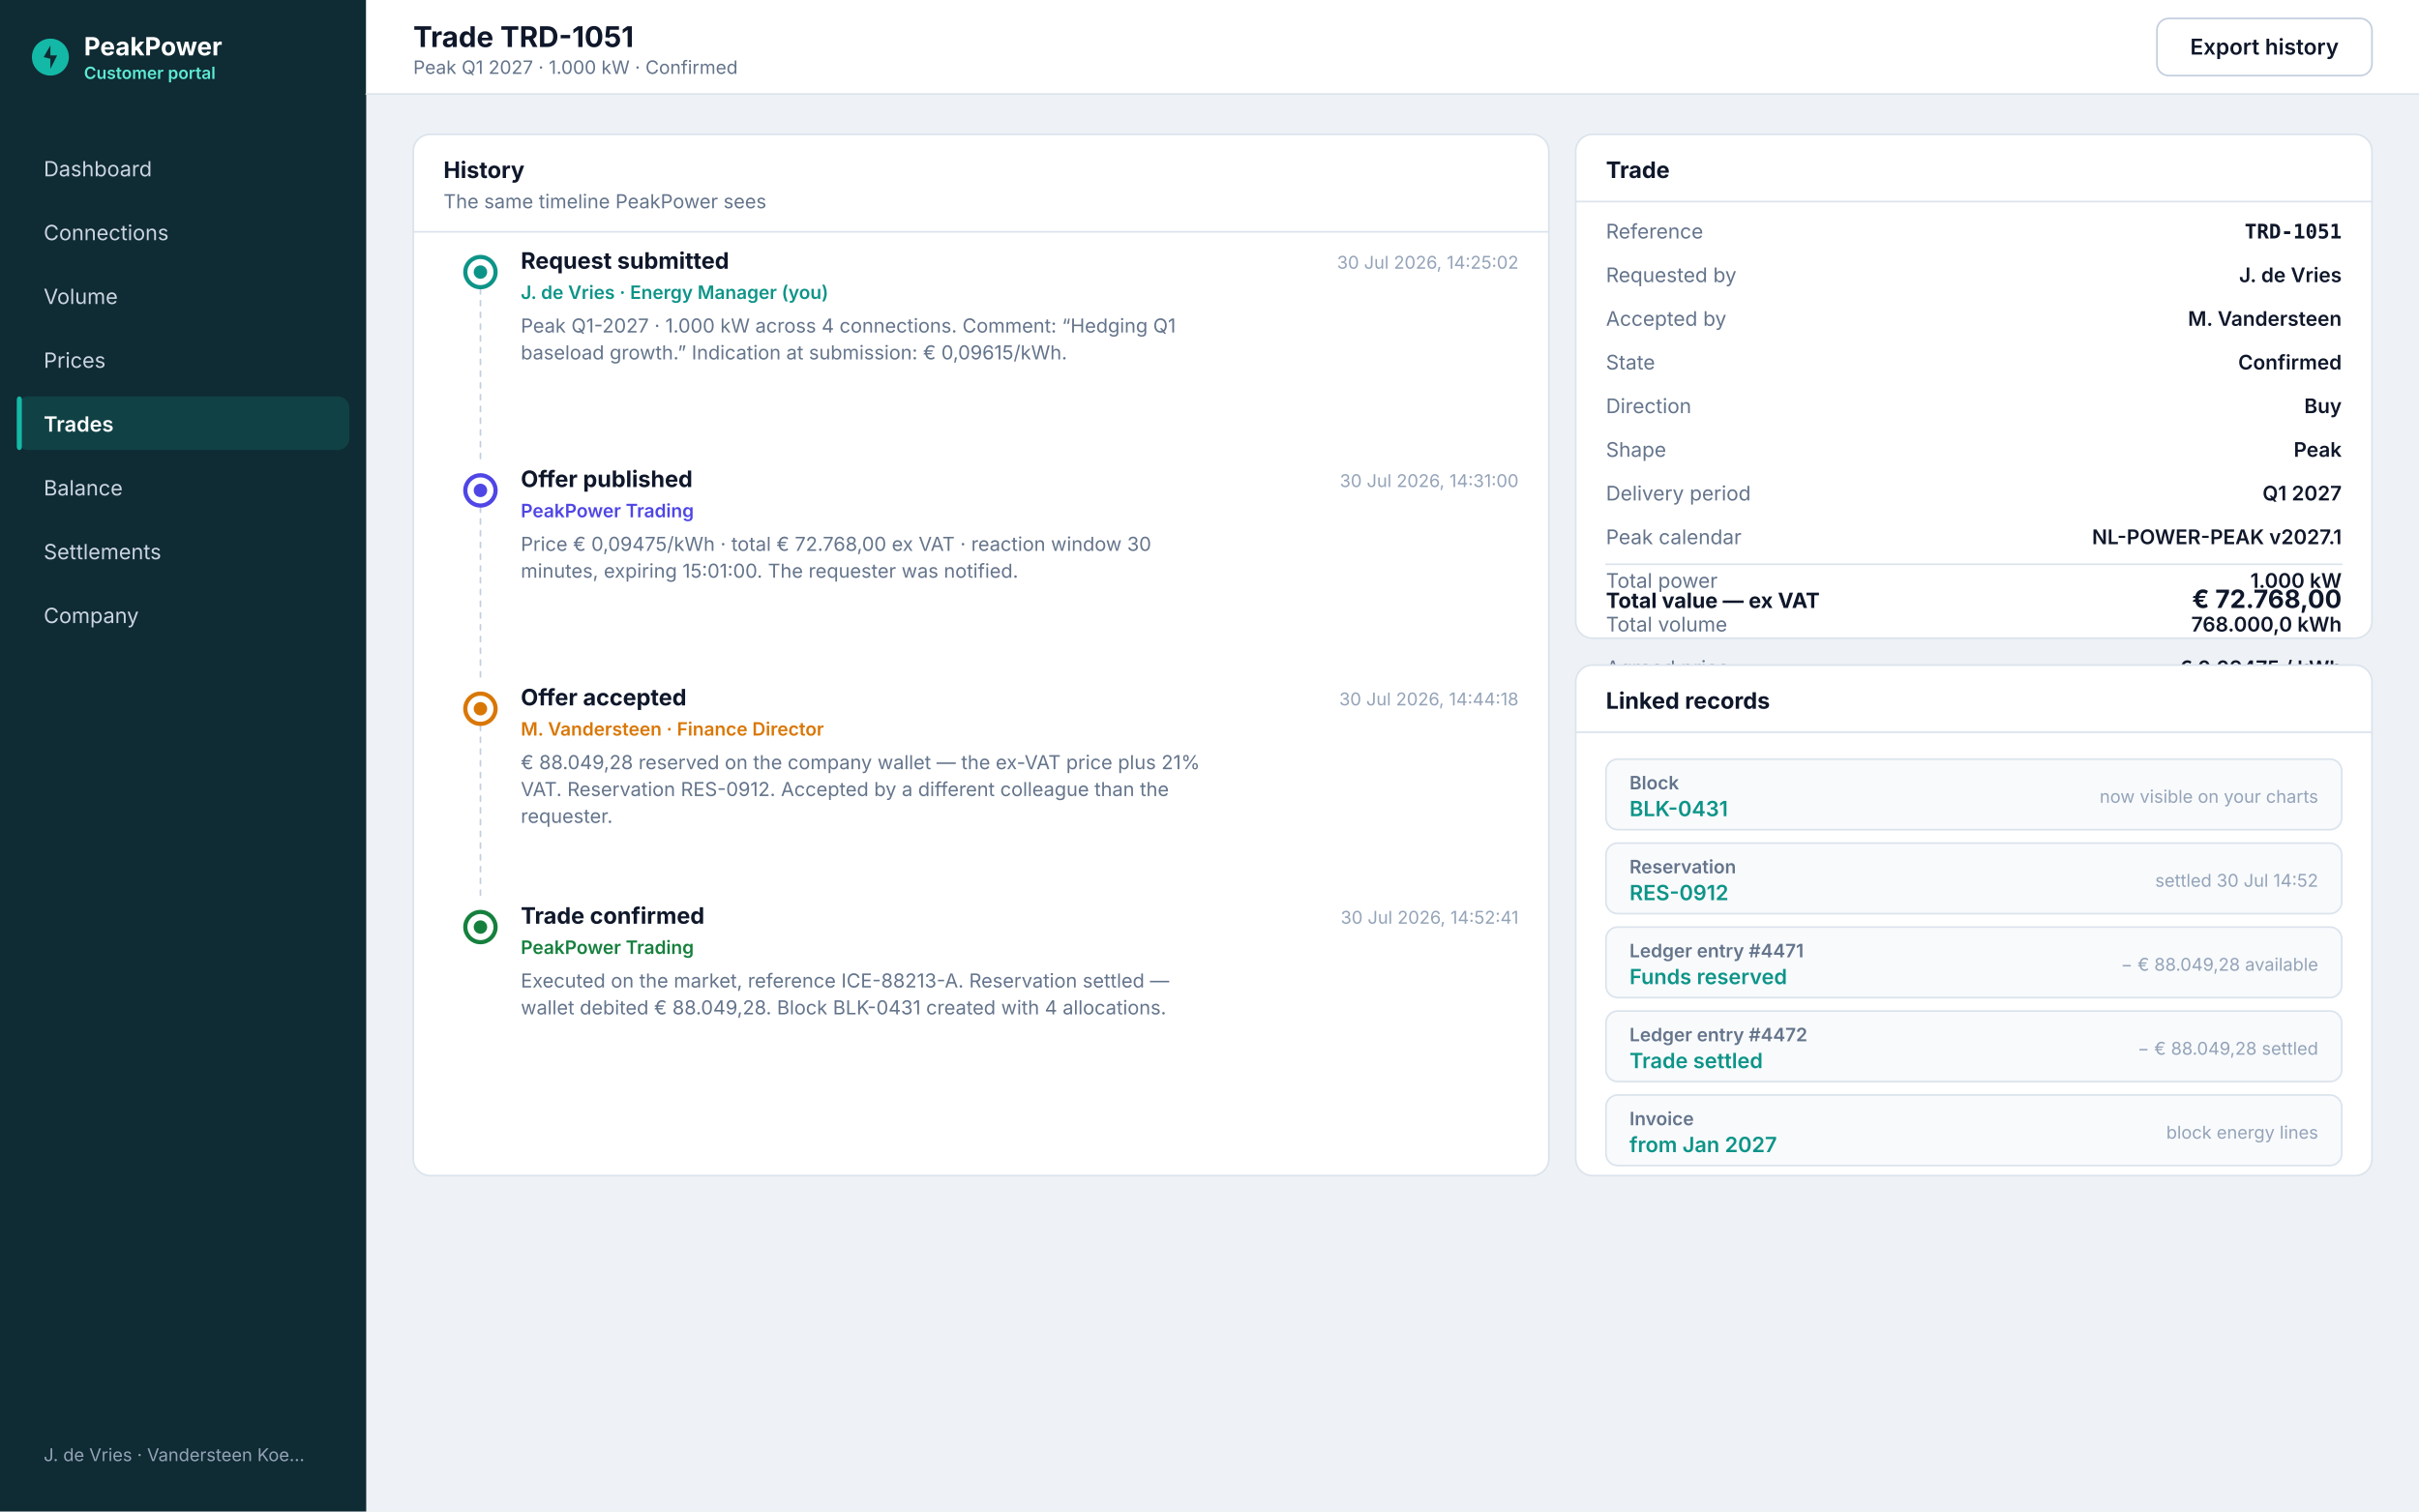
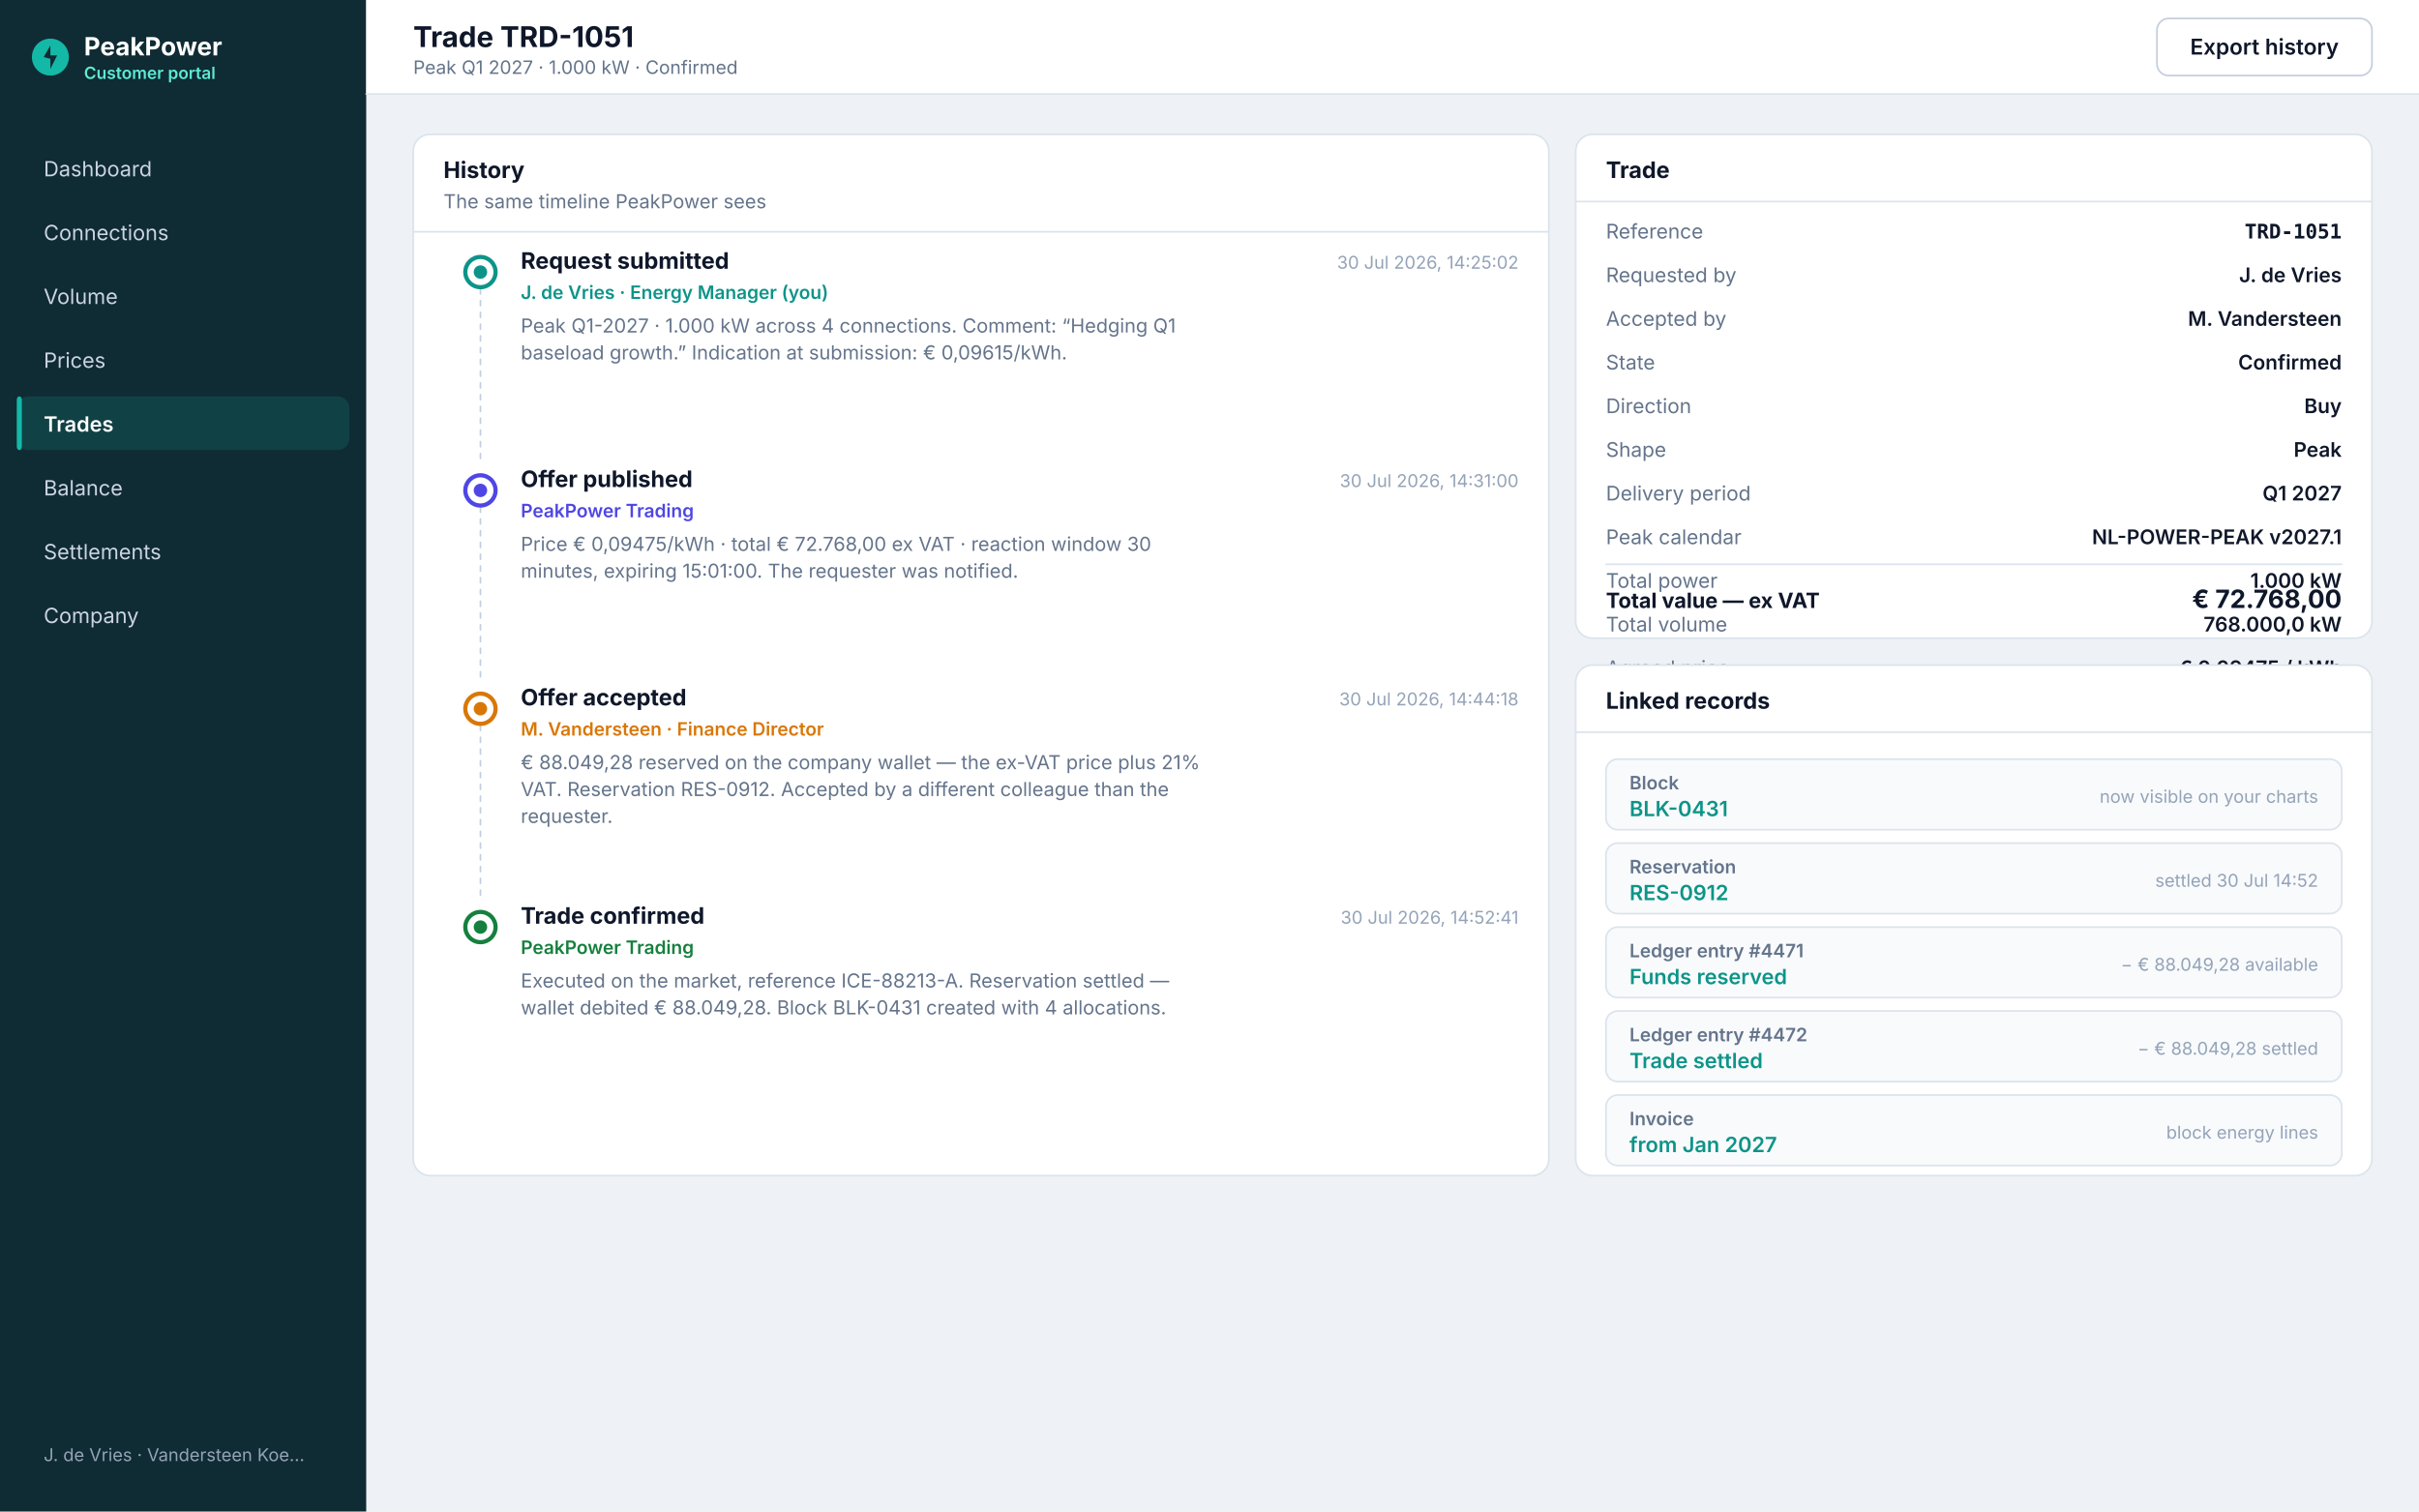
<svg xmlns="http://www.w3.org/2000/svg" viewBox="0 0 1440 900" width="1440" height="900" role="img" aria-label="Customer portal — trade history and audit timeline">
  <rect x="0" y="0" width="1440" height="900" rx="0" fill="#eef2f6" stroke="none" />
  <rect x="0" y="0" width="218" height="900" rx="0" fill="#0f2b33" stroke="none" />
  <g>
    <circle cx="30" cy="34" r="11" fill="#14b8a6" stroke="none" stroke-width="1" />
    <path d="M 26 34 L 30 27 L 30 33 L 34 33 L 30 41 L 30 35 Z" fill="#0f2b33" stroke="none" stroke-width="2" stroke-linejoin="round" stroke-linecap="round" />
  </g>
  <text x="50" y="33" font-family="Inter, 'Segoe UI', -apple-system, BlinkMacSystemFont, 'Helvetica Neue', Arial, sans-serif" font-size="15" fill="#ffffff" font-weight="700" text-anchor="start">PeakPower</text>
  <text x="50" y="47" font-family="Inter, 'Segoe UI', -apple-system, BlinkMacSystemFont, 'Helvetica Neue', Arial, sans-serif" font-size="10" fill="#5eead4" font-weight="600" text-anchor="start">Customer portal</text>
  <text x="26" y="105" font-family="Inter, 'Segoe UI', -apple-system, BlinkMacSystemFont, 'Helvetica Neue', Arial, sans-serif" font-size="12.5" fill="#cbd5e1" font-weight="400" text-anchor="start">Dashboard</text>
  <text x="26" y="143" font-family="Inter, 'Segoe UI', -apple-system, BlinkMacSystemFont, 'Helvetica Neue', Arial, sans-serif" font-size="12.5" fill="#cbd5e1" font-weight="400" text-anchor="start">Connections</text>
  <text x="26" y="181" font-family="Inter, 'Segoe UI', -apple-system, BlinkMacSystemFont, 'Helvetica Neue', Arial, sans-serif" font-size="12.5" fill="#cbd5e1" font-weight="400" text-anchor="start">Volume</text>
  <text x="26" y="219" font-family="Inter, 'Segoe UI', -apple-system, BlinkMacSystemFont, 'Helvetica Neue', Arial, sans-serif" font-size="12.5" fill="#cbd5e1" font-weight="400" text-anchor="start">Prices</text>
  <rect x="10" y="236" width="198" height="32" rx="7" fill="rgba(20,184,166,0.16)" stroke="none" />
  <rect x="10" y="236" width="3" height="32" rx="2" fill="#14b8a6" stroke="none" />
  <text x="26" y="257" font-family="Inter, 'Segoe UI', -apple-system, BlinkMacSystemFont, 'Helvetica Neue', Arial, sans-serif" font-size="12.5" fill="#ffffff" font-weight="600" text-anchor="start">Trades</text>
  <text x="26" y="295" font-family="Inter, 'Segoe UI', -apple-system, BlinkMacSystemFont, 'Helvetica Neue', Arial, sans-serif" font-size="12.5" fill="#cbd5e1" font-weight="400" text-anchor="start">Balance</text>
  <text x="26" y="333" font-family="Inter, 'Segoe UI', -apple-system, BlinkMacSystemFont, 'Helvetica Neue', Arial, sans-serif" font-size="12.5" fill="#cbd5e1" font-weight="400" text-anchor="start">Settlements</text>
  <text x="26" y="371" font-family="Inter, 'Segoe UI', -apple-system, BlinkMacSystemFont, 'Helvetica Neue', Arial, sans-serif" font-size="12.5" fill="#cbd5e1" font-weight="400" text-anchor="start">Company</text>
  <text x="26" y="870" font-family="Inter, 'Segoe UI', -apple-system, BlinkMacSystemFont, 'Helvetica Neue', Arial, sans-serif" font-size="10.5" fill="#94a3b8" font-weight="400" text-anchor="start">J. de Vries · Vandersteen Koe…</text>
  <rect x="218" y="0" width="1222" height="56" rx="0" fill="#ffffff" stroke="none" />
  <line x1="218" y1="56" x2="1440" y2="56" stroke="#dbe3ec" stroke-width="1" stroke-linecap="round" />
  <text x="246" y="28" font-family="Inter, 'Segoe UI', -apple-system, BlinkMacSystemFont, 'Helvetica Neue', Arial, sans-serif" font-size="17" fill="#0f172a" font-weight="700" text-anchor="start">Trade TRD-1051</text>
  <text x="246" y="44" font-family="Inter, 'Segoe UI', -apple-system, BlinkMacSystemFont, 'Helvetica Neue', Arial, sans-serif" font-size="11" fill="#64748b" font-weight="400" text-anchor="start">Peak Q1 2027 · 1.000 kW · Confirmed</text>
  <rect x="1284" y="11" width="128" height="34" rx="7" fill="#ffffff" stroke="#c3cede" stroke-width="1" />
  <text x="1348" y="32.5" font-family="Inter, 'Segoe UI', -apple-system, BlinkMacSystemFont, 'Helvetica Neue', Arial, sans-serif" font-size="13" fill="#0f172a" font-weight="600" text-anchor="middle">Export history</text>
  <rect x="246" y="80" width="676" height="620" rx="10" fill="#ffffff" stroke="#dbe3ec" stroke-width="1" />
  <text x="264" y="106" font-family="Inter, 'Segoe UI', -apple-system, BlinkMacSystemFont, 'Helvetica Neue', Arial, sans-serif" font-size="13.5" fill="#0f172a" font-weight="700" text-anchor="start">History</text>
  <text x="264" y="124" font-family="Inter, 'Segoe UI', -apple-system, BlinkMacSystemFont, 'Helvetica Neue', Arial, sans-serif" font-size="11.5" fill="#64748b" font-weight="400" text-anchor="start">The same timeline PeakPower sees</text>
  <line x1="246" y1="138" x2="922" y2="138" stroke="#dbe3ec" stroke-width="1" stroke-linecap="round" />
  <line x1="286" y1="172" x2="286" y2="276" stroke="#c3cede" stroke-width="1" stroke-dasharray="3 4" stroke-linecap="round" />
  <circle cx="286" cy="162" r="9" fill="#fff" stroke="#0d9488" stroke-width="2.5" />
  <circle cx="286" cy="162" r="4" fill="#0d9488" stroke="none" stroke-width="1" />
  <text x="310" y="160" font-family="Inter, 'Segoe UI', -apple-system, BlinkMacSystemFont, 'Helvetica Neue', Arial, sans-serif" font-size="13.5" fill="#0f172a" font-weight="700" text-anchor="start">Request submitted</text>
  <text x="904" y="160" font-family="Inter, 'Segoe UI', -apple-system, BlinkMacSystemFont, 'Helvetica Neue', Arial, sans-serif" font-size="10.5" fill="#94a3b8" font-weight="400" text-anchor="end">30 Jul 2026, 14:25:02</text>
  <text x="310" y="178" font-family="Inter, 'Segoe UI', -apple-system, BlinkMacSystemFont, 'Helvetica Neue', Arial, sans-serif" font-size="11" fill="#0d9488" font-weight="600" text-anchor="start">J. de Vries · Energy Manager (you)</text>
  <text x="310" y="198" font-family="Inter, 'Segoe UI', -apple-system, BlinkMacSystemFont, 'Helvetica Neue', Arial, sans-serif" font-size="11.5" fill="#64748b" font-weight="400" text-anchor="start">Peak Q1-2027 · 1.000 kW across 4 connections. Comment: “Hedging Q1</text>
  <text x="310" y="214" font-family="Inter, 'Segoe UI', -apple-system, BlinkMacSystemFont, 'Helvetica Neue', Arial, sans-serif" font-size="11.5" fill="#64748b" font-weight="400" text-anchor="start">baseload growth.” Indication at submission: € 0,09615/kWh.</text>
  <line x1="286" y1="302" x2="286" y2="406" stroke="#c3cede" stroke-width="1" stroke-dasharray="3 4" stroke-linecap="round" />
  <circle cx="286" cy="292" r="9" fill="#fff" stroke="#4f46e5" stroke-width="2.5" />
  <circle cx="286" cy="292" r="4" fill="#4f46e5" stroke="none" stroke-width="1" />
  <text x="310" y="290" font-family="Inter, 'Segoe UI', -apple-system, BlinkMacSystemFont, 'Helvetica Neue', Arial, sans-serif" font-size="13.5" fill="#0f172a" font-weight="700" text-anchor="start">Offer published</text>
  <text x="904" y="290" font-family="Inter, 'Segoe UI', -apple-system, BlinkMacSystemFont, 'Helvetica Neue', Arial, sans-serif" font-size="10.5" fill="#94a3b8" font-weight="400" text-anchor="end">30 Jul 2026, 14:31:00</text>
  <text x="310" y="308" font-family="Inter, 'Segoe UI', -apple-system, BlinkMacSystemFont, 'Helvetica Neue', Arial, sans-serif" font-size="11" fill="#4f46e5" font-weight="600" text-anchor="start">PeakPower Trading</text>
  <text x="310" y="328" font-family="Inter, 'Segoe UI', -apple-system, BlinkMacSystemFont, 'Helvetica Neue', Arial, sans-serif" font-size="11.5" fill="#64748b" font-weight="400" text-anchor="start">Price € 0,09475/kWh · total € 72.768,00 ex VAT · reaction window 30</text>
  <text x="310" y="344" font-family="Inter, 'Segoe UI', -apple-system, BlinkMacSystemFont, 'Helvetica Neue', Arial, sans-serif" font-size="11.5" fill="#64748b" font-weight="400" text-anchor="start">minutes, expiring 15:01:00. The requester was notified.</text>
  <line x1="286" y1="432" x2="286" y2="536" stroke="#c3cede" stroke-width="1" stroke-dasharray="3 4" stroke-linecap="round" />
  <circle cx="286" cy="422" r="9" fill="#fff" stroke="#d97706" stroke-width="2.5" />
  <circle cx="286" cy="422" r="4" fill="#d97706" stroke="none" stroke-width="1" />
  <text x="310" y="420" font-family="Inter, 'Segoe UI', -apple-system, BlinkMacSystemFont, 'Helvetica Neue', Arial, sans-serif" font-size="13.5" fill="#0f172a" font-weight="700" text-anchor="start">Offer accepted</text>
  <text x="904" y="420" font-family="Inter, 'Segoe UI', -apple-system, BlinkMacSystemFont, 'Helvetica Neue', Arial, sans-serif" font-size="10.5" fill="#94a3b8" font-weight="400" text-anchor="end">30 Jul 2026, 14:44:18</text>
  <text x="310" y="438" font-family="Inter, 'Segoe UI', -apple-system, BlinkMacSystemFont, 'Helvetica Neue', Arial, sans-serif" font-size="11" fill="#d97706" font-weight="600" text-anchor="start">M. Vandersteen · Finance Director</text>
  <text x="310" y="458" font-family="Inter, 'Segoe UI', -apple-system, BlinkMacSystemFont, 'Helvetica Neue', Arial, sans-serif" font-size="11.5" fill="#64748b" font-weight="400" text-anchor="start">€ 88.049,28 reserved on the company wallet — the ex-VAT price plus 21%</text>
  <text x="310" y="474" font-family="Inter, 'Segoe UI', -apple-system, BlinkMacSystemFont, 'Helvetica Neue', Arial, sans-serif" font-size="11.5" fill="#64748b" font-weight="400" text-anchor="start">VAT. Reservation RES-0912. Accepted by a different colleague than the</text>
  <text x="310" y="490" font-family="Inter, 'Segoe UI', -apple-system, BlinkMacSystemFont, 'Helvetica Neue', Arial, sans-serif" font-size="11.5" fill="#64748b" font-weight="400" text-anchor="start">requester.</text>
  <circle cx="286" cy="552" r="9" fill="#fff" stroke="#15803d" stroke-width="2.5" />
  <circle cx="286" cy="552" r="4" fill="#15803d" stroke="none" stroke-width="1" />
  <text x="310" y="550" font-family="Inter, 'Segoe UI', -apple-system, BlinkMacSystemFont, 'Helvetica Neue', Arial, sans-serif" font-size="13.5" fill="#0f172a" font-weight="700" text-anchor="start">Trade confirmed</text>
  <text x="904" y="550" font-family="Inter, 'Segoe UI', -apple-system, BlinkMacSystemFont, 'Helvetica Neue', Arial, sans-serif" font-size="10.5" fill="#94a3b8" font-weight="400" text-anchor="end">30 Jul 2026, 14:52:41</text>
  <text x="310" y="568" font-family="Inter, 'Segoe UI', -apple-system, BlinkMacSystemFont, 'Helvetica Neue', Arial, sans-serif" font-size="11" fill="#15803d" font-weight="600" text-anchor="start">PeakPower Trading</text>
  <text x="310" y="588" font-family="Inter, 'Segoe UI', -apple-system, BlinkMacSystemFont, 'Helvetica Neue', Arial, sans-serif" font-size="11.5" fill="#64748b" font-weight="400" text-anchor="start">Executed on the market, reference ICE-88213-A. Reservation settled —</text>
  <text x="310" y="604" font-family="Inter, 'Segoe UI', -apple-system, BlinkMacSystemFont, 'Helvetica Neue', Arial, sans-serif" font-size="11.5" fill="#64748b" font-weight="400" text-anchor="start">wallet debited € 88.049,28. Block BLK-0431 created with 4 allocations.</text>
  <rect x="938" y="80" width="474" height="300" rx="10" fill="#ffffff" stroke="#dbe3ec" stroke-width="1" />
  <text x="956" y="106" font-family="Inter, 'Segoe UI', -apple-system, BlinkMacSystemFont, 'Helvetica Neue', Arial, sans-serif" font-size="13.5" fill="#0f172a" font-weight="700" text-anchor="start">Trade</text>
  <line x1="938" y1="120" x2="1412" y2="120" stroke="#dbe3ec" stroke-width="1" stroke-linecap="round" />
  <text x="956" y="142" font-family="Inter, 'Segoe UI', -apple-system, BlinkMacSystemFont, 'Helvetica Neue', Arial, sans-serif" font-size="12" fill="#64748b" font-weight="400" text-anchor="start">Reference</text>
  <text x="1394" y="142" font-family="'SF Mono', 'Cascadia Mono', Menlo, Consolas, monospace" font-size="12" fill="#0f172a" font-weight="600" text-anchor="end">TRD-1051</text>
  <text x="956" y="168" font-family="Inter, 'Segoe UI', -apple-system, BlinkMacSystemFont, 'Helvetica Neue', Arial, sans-serif" font-size="12" fill="#64748b" font-weight="400" text-anchor="start">Requested by</text>
  <text x="1394" y="168" font-family="Inter, 'Segoe UI', -apple-system, BlinkMacSystemFont, 'Helvetica Neue', Arial, sans-serif" font-size="12" fill="#0f172a" font-weight="600" text-anchor="end">J. de Vries</text>
  <text x="956" y="194" font-family="Inter, 'Segoe UI', -apple-system, BlinkMacSystemFont, 'Helvetica Neue', Arial, sans-serif" font-size="12" fill="#64748b" font-weight="400" text-anchor="start">Accepted by</text>
  <text x="1394" y="194" font-family="Inter, 'Segoe UI', -apple-system, BlinkMacSystemFont, 'Helvetica Neue', Arial, sans-serif" font-size="12" fill="#0f172a" font-weight="600" text-anchor="end">M. Vandersteen</text>
  <text x="956" y="220" font-family="Inter, 'Segoe UI', -apple-system, BlinkMacSystemFont, 'Helvetica Neue', Arial, sans-serif" font-size="12" fill="#64748b" font-weight="400" text-anchor="start">State</text>
  <text x="1394" y="220" font-family="Inter, 'Segoe UI', -apple-system, BlinkMacSystemFont, 'Helvetica Neue', Arial, sans-serif" font-size="12" fill="#0f172a" font-weight="600" text-anchor="end">Confirmed</text>
  <text x="956" y="246" font-family="Inter, 'Segoe UI', -apple-system, BlinkMacSystemFont, 'Helvetica Neue', Arial, sans-serif" font-size="12" fill="#64748b" font-weight="400" text-anchor="start">Direction</text>
  <text x="1394" y="246" font-family="Inter, 'Segoe UI', -apple-system, BlinkMacSystemFont, 'Helvetica Neue', Arial, sans-serif" font-size="12" fill="#0f172a" font-weight="600" text-anchor="end">Buy</text>
  <text x="956" y="272" font-family="Inter, 'Segoe UI', -apple-system, BlinkMacSystemFont, 'Helvetica Neue', Arial, sans-serif" font-size="12" fill="#64748b" font-weight="400" text-anchor="start">Shape</text>
  <text x="1394" y="272" font-family="Inter, 'Segoe UI', -apple-system, BlinkMacSystemFont, 'Helvetica Neue', Arial, sans-serif" font-size="12" fill="#0f172a" font-weight="600" text-anchor="end">Peak</text>
  <text x="956" y="298" font-family="Inter, 'Segoe UI', -apple-system, BlinkMacSystemFont, 'Helvetica Neue', Arial, sans-serif" font-size="12" fill="#64748b" font-weight="400" text-anchor="start">Delivery period</text>
  <text x="1394" y="298" font-family="Inter, 'Segoe UI', -apple-system, BlinkMacSystemFont, 'Helvetica Neue', Arial, sans-serif" font-size="12" fill="#0f172a" font-weight="600" text-anchor="end">Q1 2027</text>
  <text x="956" y="324" font-family="Inter, 'Segoe UI', -apple-system, BlinkMacSystemFont, 'Helvetica Neue', Arial, sans-serif" font-size="12" fill="#64748b" font-weight="400" text-anchor="start">Peak calendar</text>
  <text x="1394" y="324" font-family="Inter, 'Segoe UI', -apple-system, BlinkMacSystemFont, 'Helvetica Neue', Arial, sans-serif" font-size="12" fill="#0f172a" font-weight="600" text-anchor="end">NL-POWER-PEAK v2027.1</text>
  <text x="956" y="350" font-family="Inter, 'Segoe UI', -apple-system, BlinkMacSystemFont, 'Helvetica Neue', Arial, sans-serif" font-size="12" fill="#64748b" font-weight="400" text-anchor="start">Total power</text>
  <text x="1394" y="350" font-family="Inter, 'Segoe UI', -apple-system, BlinkMacSystemFont, 'Helvetica Neue', Arial, sans-serif" font-size="12" fill="#0f172a" font-weight="600" text-anchor="end">1.000 kW</text>
  <text x="956" y="376" font-family="Inter, 'Segoe UI', -apple-system, BlinkMacSystemFont, 'Helvetica Neue', Arial, sans-serif" font-size="12" fill="#64748b" font-weight="400" text-anchor="start">Total volume</text>
-   <text x="1394" y="376" font-family="Inter, 'Segoe UI', -apple-system, BlinkMacSystemFont, 'Helvetica Neue', Arial, sans-serif" font-size="12" fill="#0f172a" font-weight="600" text-anchor="end">768.000,0 kWh</text>
+   <text x="1394" y="376" font-family="Inter, 'Segoe UI', -apple-system, BlinkMacSystemFont, 'Helvetica Neue', Arial, sans-serif" font-size="12" fill="#0f172a" font-weight="600" text-anchor="end">768.000,0 kW</text>
  <text x="956" y="402" font-family="Inter, 'Segoe UI', -apple-system, BlinkMacSystemFont, 'Helvetica Neue', Arial, sans-serif" font-size="12" fill="#64748b" font-weight="400" text-anchor="start">Agreed price</text>
  <text x="1394" y="402" font-family="Inter, 'Segoe UI', -apple-system, BlinkMacSystemFont, 'Helvetica Neue', Arial, sans-serif" font-size="12" fill="#0f172a" font-weight="600" text-anchor="end">€ 0,09475 / kWh</text>
  <line x1="956" y1="336" x2="1394" y2="336" stroke="#dbe3ec" stroke-width="1" stroke-linecap="round" />
  <text x="956" y="362" font-family="Inter, 'Segoe UI', -apple-system, BlinkMacSystemFont, 'Helvetica Neue', Arial, sans-serif" font-size="12.5" fill="#0f172a" font-weight="700" text-anchor="start">Total value — ex VAT</text>
  <text x="1394" y="362" font-family="Inter, 'Segoe UI', -apple-system, BlinkMacSystemFont, 'Helvetica Neue', Arial, sans-serif" font-size="15" fill="#0f172a" font-weight="700" text-anchor="end">€ 72.768,00</text>
  <rect x="938" y="396" width="474" height="304" rx="10" fill="#ffffff" stroke="#dbe3ec" stroke-width="1" />
  <text x="956" y="422" font-family="Inter, 'Segoe UI', -apple-system, BlinkMacSystemFont, 'Helvetica Neue', Arial, sans-serif" font-size="13.5" fill="#0f172a" font-weight="700" text-anchor="start">Linked records</text>
  <line x1="938" y1="436" x2="1412" y2="436" stroke="#dbe3ec" stroke-width="1" stroke-linecap="round" />
  <rect x="956" y="452" width="438" height="42" rx="7" fill="#f8fafc" stroke="#dbe3ec" stroke-width="1" />
  <text x="970" y="470" font-family="Inter, 'Segoe UI', -apple-system, BlinkMacSystemFont, 'Helvetica Neue', Arial, sans-serif" font-size="11" fill="#64748b" font-weight="600" text-anchor="start">Block</text>
  <text x="970" y="486" font-family="Inter, 'Segoe UI', -apple-system, BlinkMacSystemFont, 'Helvetica Neue', Arial, sans-serif" font-size="12.5" fill="#0d9488" font-weight="600" text-anchor="start">BLK-0431</text>
  <text x="1380" y="478" font-family="Inter, 'Segoe UI', -apple-system, BlinkMacSystemFont, 'Helvetica Neue', Arial, sans-serif" font-size="10.5" fill="#94a3b8" font-weight="400" text-anchor="end">now visible on your charts</text>
  <rect x="956" y="502" width="438" height="42" rx="7" fill="#f8fafc" stroke="#dbe3ec" stroke-width="1" />
  <text x="970" y="520" font-family="Inter, 'Segoe UI', -apple-system, BlinkMacSystemFont, 'Helvetica Neue', Arial, sans-serif" font-size="11" fill="#64748b" font-weight="600" text-anchor="start">Reservation</text>
  <text x="970" y="536" font-family="Inter, 'Segoe UI', -apple-system, BlinkMacSystemFont, 'Helvetica Neue', Arial, sans-serif" font-size="12.5" fill="#0d9488" font-weight="600" text-anchor="start">RES-0912</text>
  <text x="1380" y="528" font-family="Inter, 'Segoe UI', -apple-system, BlinkMacSystemFont, 'Helvetica Neue', Arial, sans-serif" font-size="10.5" fill="#94a3b8" font-weight="400" text-anchor="end">settled 30 Jul 14:52</text>
  <rect x="956" y="552" width="438" height="42" rx="7" fill="#f8fafc" stroke="#dbe3ec" stroke-width="1" />
  <text x="970" y="570" font-family="Inter, 'Segoe UI', -apple-system, BlinkMacSystemFont, 'Helvetica Neue', Arial, sans-serif" font-size="11" fill="#64748b" font-weight="600" text-anchor="start">Ledger entry #4471</text>
  <text x="970" y="586" font-family="Inter, 'Segoe UI', -apple-system, BlinkMacSystemFont, 'Helvetica Neue', Arial, sans-serif" font-size="12.5" fill="#0d9488" font-weight="600" text-anchor="start">Funds reserved</text>
  <text x="1380" y="578" font-family="Inter, 'Segoe UI', -apple-system, BlinkMacSystemFont, 'Helvetica Neue', Arial, sans-serif" font-size="10.5" fill="#94a3b8" font-weight="400" text-anchor="end">− € 88.049,28 available</text>
  <rect x="956" y="602" width="438" height="42" rx="7" fill="#f8fafc" stroke="#dbe3ec" stroke-width="1" />
  <text x="970" y="620" font-family="Inter, 'Segoe UI', -apple-system, BlinkMacSystemFont, 'Helvetica Neue', Arial, sans-serif" font-size="11" fill="#64748b" font-weight="600" text-anchor="start">Ledger entry #4472</text>
  <text x="970" y="636" font-family="Inter, 'Segoe UI', -apple-system, BlinkMacSystemFont, 'Helvetica Neue', Arial, sans-serif" font-size="12.5" fill="#0d9488" font-weight="600" text-anchor="start">Trade settled</text>
  <text x="1380" y="628" font-family="Inter, 'Segoe UI', -apple-system, BlinkMacSystemFont, 'Helvetica Neue', Arial, sans-serif" font-size="10.5" fill="#94a3b8" font-weight="400" text-anchor="end">− € 88.049,28 settled</text>
  <rect x="956" y="652" width="438" height="42" rx="7" fill="#f8fafc" stroke="#dbe3ec" stroke-width="1" />
  <text x="970" y="670" font-family="Inter, 'Segoe UI', -apple-system, BlinkMacSystemFont, 'Helvetica Neue', Arial, sans-serif" font-size="11" fill="#64748b" font-weight="600" text-anchor="start">Invoice</text>
  <text x="970" y="686" font-family="Inter, 'Segoe UI', -apple-system, BlinkMacSystemFont, 'Helvetica Neue', Arial, sans-serif" font-size="12.5" fill="#0d9488" font-weight="600" text-anchor="start">from Jan 2027</text>
  <text x="1380" y="678" font-family="Inter, 'Segoe UI', -apple-system, BlinkMacSystemFont, 'Helvetica Neue', Arial, sans-serif" font-size="10.5" fill="#94a3b8" font-weight="400" text-anchor="end">block energy lines</text>
</svg>
